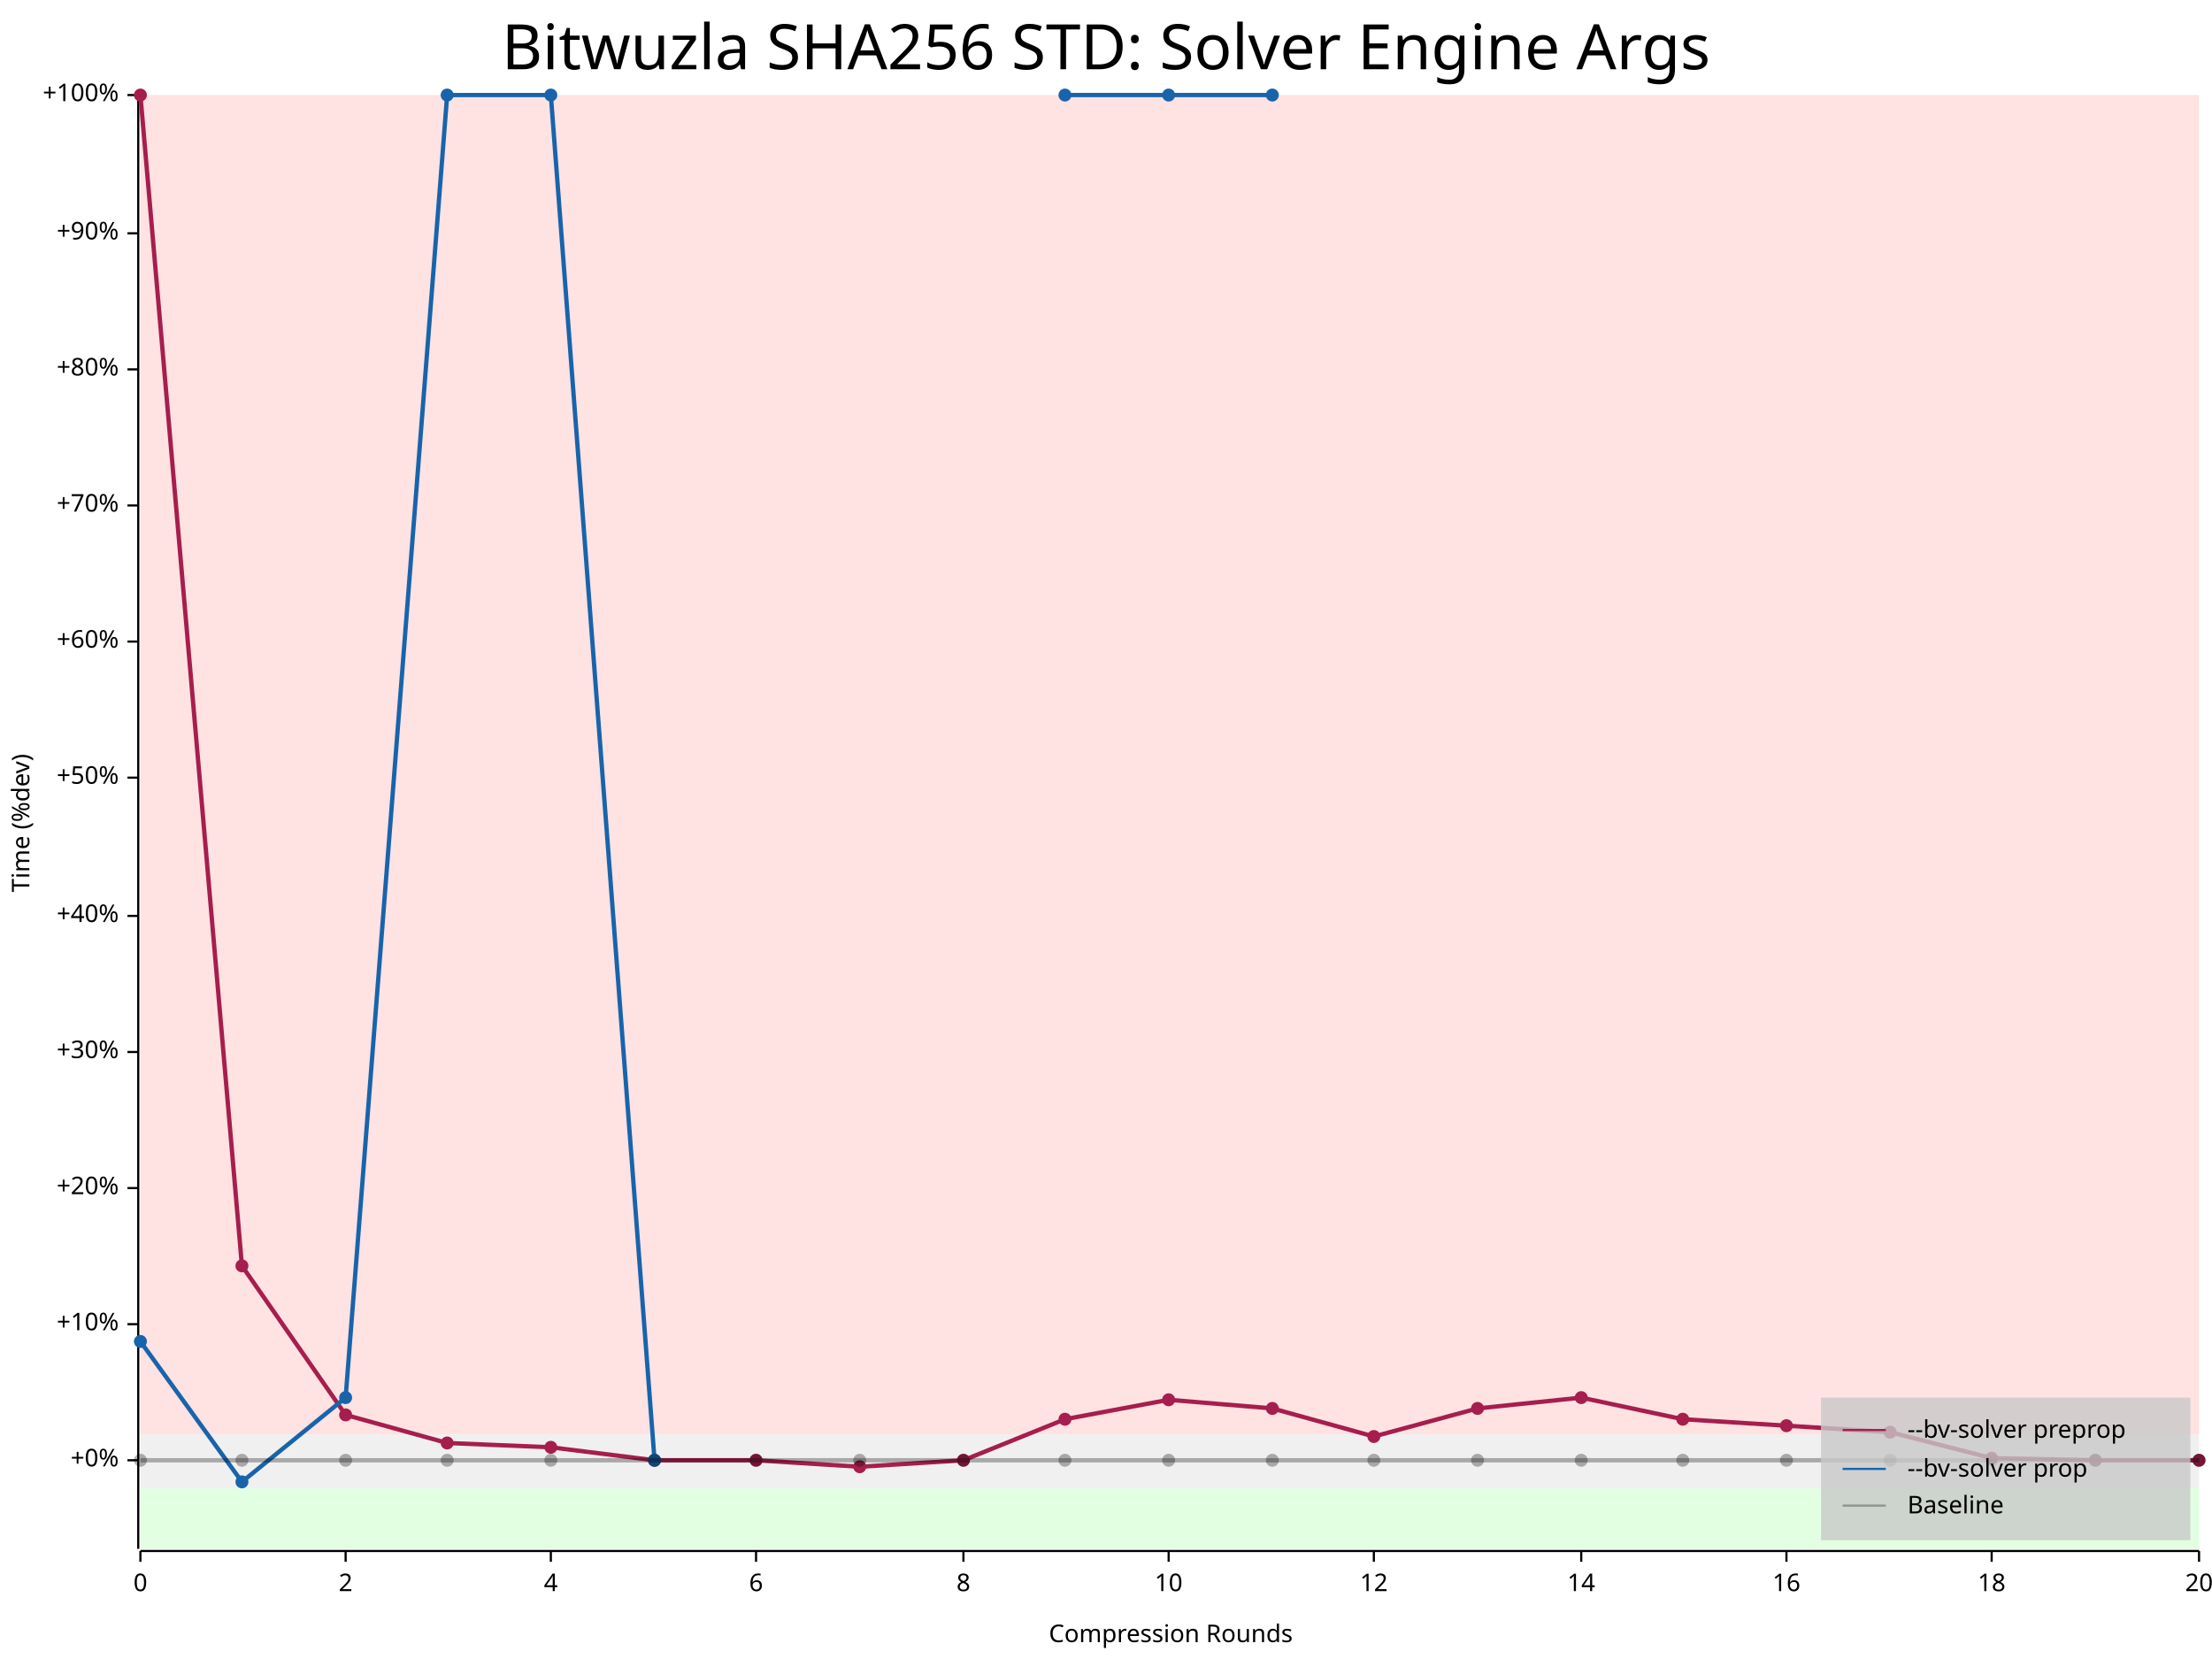
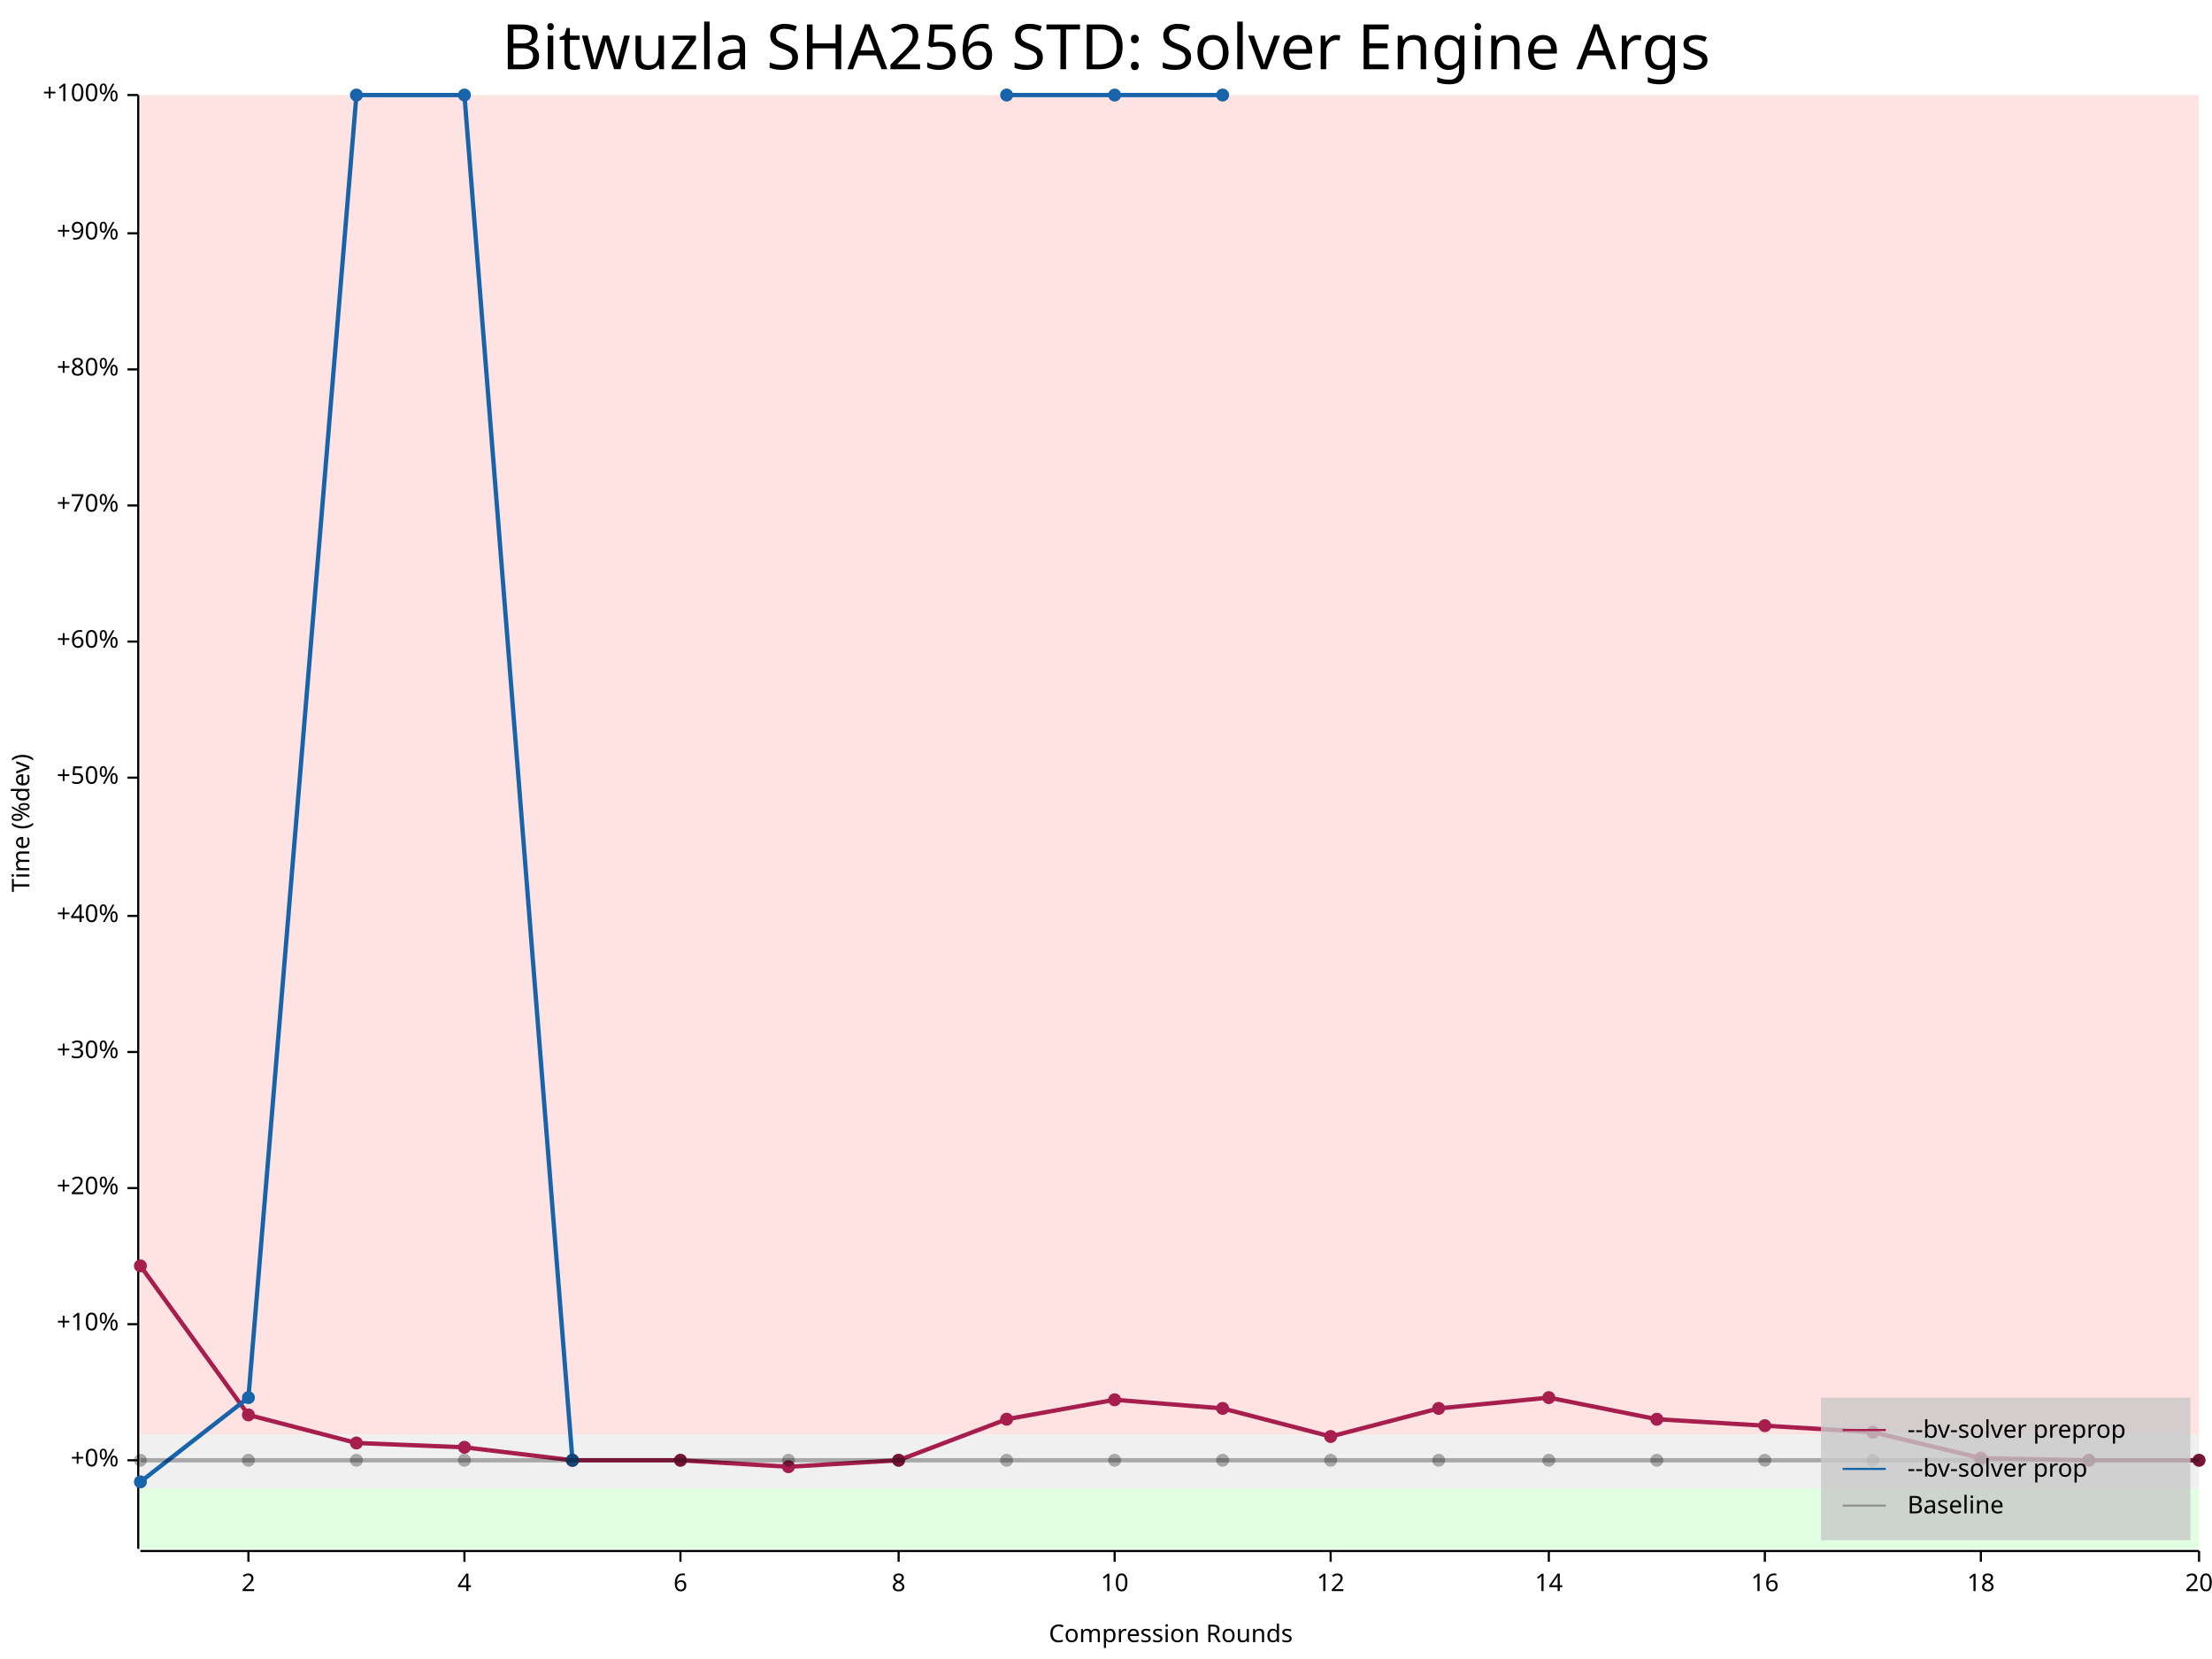
<svg xmlns="http://www.w3.org/2000/svg" width="1024" height="768" viewBox="0 0 1024 768">
  <rect x="0" y="0" width="1024" height="768" opacity="1" fill="#FFFFFF" stroke="none" />
  <text x="512" y="10" dy="0.76em" text-anchor="middle" font-family="noto sans" font-size="29.032" opacity="1" fill="#000000">
Bitwuzla SHA256 STD: Solver Engine Args
</text>
  <rect x="65" y="689" width="953" height="28" opacity="0.4" fill="#B6FFB6" stroke="none" />
  <rect x="65" y="664" width="953" height="25" opacity="0.2" fill="#B6B6B6" stroke="none" />
  <rect x="65" y="44" width="953" height="620" opacity="0.4" fill="#FFB6B6" stroke="none" />
  <text x="542" y="763" dy="-0.5ex" text-anchor="middle" font-family="noto sans" font-size="11.29" opacity="1" fill="#000000">
Compression Rounds
</text>
  <polyline fill="none" opacity="1" stroke="#000000" stroke-width="1" points="65,718 1018,718 " />
-   <text x="65" y="728" dy="0.76em" text-anchor="middle" font-family="noto sans" font-size="11.29" opacity="1" fill="#000000">
- 0
- </text>
-   <polyline fill="none" opacity="1" stroke="#000000" stroke-width="1" points="65,718 65,723 " />
-   <text x="160" y="728" dy="0.76em" text-anchor="middle" font-family="noto sans" font-size="11.29" opacity="1" fill="#000000">
+   <text x="115" y="728" dy="0.76em" text-anchor="middle" font-family="noto sans" font-size="11.29" opacity="1" fill="#000000">
2
</text>
-   <polyline fill="none" opacity="1" stroke="#000000" stroke-width="1" points="160,718 160,723 " />
-   <text x="255" y="728" dy="0.76em" text-anchor="middle" font-family="noto sans" font-size="11.29" opacity="1" fill="#000000">
+   <polyline fill="none" opacity="1" stroke="#000000" stroke-width="1" points="115,718 115,723 " />
+   <text x="215" y="728" dy="0.76em" text-anchor="middle" font-family="noto sans" font-size="11.29" opacity="1" fill="#000000">
4
</text>
-   <polyline fill="none" opacity="1" stroke="#000000" stroke-width="1" points="255,718 255,723 " />
-   <text x="350" y="728" dy="0.76em" text-anchor="middle" font-family="noto sans" font-size="11.29" opacity="1" fill="#000000">
+   <polyline fill="none" opacity="1" stroke="#000000" stroke-width="1" points="215,718 215,723 " />
+   <text x="315" y="728" dy="0.76em" text-anchor="middle" font-family="noto sans" font-size="11.29" opacity="1" fill="#000000">
6
</text>
-   <polyline fill="none" opacity="1" stroke="#000000" stroke-width="1" points="350,718 350,723 " />
-   <text x="446" y="728" dy="0.76em" text-anchor="middle" font-family="noto sans" font-size="11.29" opacity="1" fill="#000000">
+   <polyline fill="none" opacity="1" stroke="#000000" stroke-width="1" points="315,718 315,723 " />
+   <text x="416" y="728" dy="0.76em" text-anchor="middle" font-family="noto sans" font-size="11.29" opacity="1" fill="#000000">
8
</text>
-   <polyline fill="none" opacity="1" stroke="#000000" stroke-width="1" points="446,718 446,723 " />
-   <text x="541" y="728" dy="0.76em" text-anchor="middle" font-family="noto sans" font-size="11.29" opacity="1" fill="#000000">
+   <polyline fill="none" opacity="1" stroke="#000000" stroke-width="1" points="416,718 416,723 " />
+   <text x="516" y="728" dy="0.76em" text-anchor="middle" font-family="noto sans" font-size="11.29" opacity="1" fill="#000000">
10
</text>
-   <polyline fill="none" opacity="1" stroke="#000000" stroke-width="1" points="541,718 541,723 " />
-   <text x="636" y="728" dy="0.76em" text-anchor="middle" font-family="noto sans" font-size="11.29" opacity="1" fill="#000000">
+   <polyline fill="none" opacity="1" stroke="#000000" stroke-width="1" points="516,718 516,723 " />
+   <text x="616" y="728" dy="0.76em" text-anchor="middle" font-family="noto sans" font-size="11.29" opacity="1" fill="#000000">
12
</text>
-   <polyline fill="none" opacity="1" stroke="#000000" stroke-width="1" points="636,718 636,723 " />
-   <text x="732" y="728" dy="0.76em" text-anchor="middle" font-family="noto sans" font-size="11.29" opacity="1" fill="#000000">
+   <polyline fill="none" opacity="1" stroke="#000000" stroke-width="1" points="616,718 616,723 " />
+   <text x="717" y="728" dy="0.76em" text-anchor="middle" font-family="noto sans" font-size="11.29" opacity="1" fill="#000000">
14
</text>
-   <polyline fill="none" opacity="1" stroke="#000000" stroke-width="1" points="732,718 732,723 " />
-   <text x="827" y="728" dy="0.76em" text-anchor="middle" font-family="noto sans" font-size="11.29" opacity="1" fill="#000000">
+   <polyline fill="none" opacity="1" stroke="#000000" stroke-width="1" points="717,718 717,723 " />
+   <text x="817" y="728" dy="0.76em" text-anchor="middle" font-family="noto sans" font-size="11.29" opacity="1" fill="#000000">
16
</text>
-   <polyline fill="none" opacity="1" stroke="#000000" stroke-width="1" points="827,718 827,723 " />
-   <text x="922" y="728" dy="0.76em" text-anchor="middle" font-family="noto sans" font-size="11.29" opacity="1" fill="#000000">
+   <polyline fill="none" opacity="1" stroke="#000000" stroke-width="1" points="817,718 817,723 " />
+   <text x="917" y="728" dy="0.76em" text-anchor="middle" font-family="noto sans" font-size="11.29" opacity="1" fill="#000000">
18
</text>
-   <polyline fill="none" opacity="1" stroke="#000000" stroke-width="1" points="922,718 922,723 " />
+   <polyline fill="none" opacity="1" stroke="#000000" stroke-width="1" points="917,718 917,723 " />
  <text x="1018" y="728" dy="0.76em" text-anchor="middle" font-family="noto sans" font-size="11.29" opacity="1" fill="#000000">
20
</text>
  <polyline fill="none" opacity="1" stroke="#000000" stroke-width="1" points="1018,718 1018,723 " />
  <text x="5" y="381" dy="0.76em" text-anchor="middle" font-family="noto sans" font-size="11.29" opacity="1" fill="#000000" transform="rotate(270, 5, 381)">
Time (%dev)
</text>
  <polyline fill="none" opacity="1" stroke="#000000" stroke-width="1" points="64,44 64,717 " />
  <text x="55" y="676" dy="0.5ex" text-anchor="end" font-family="noto sans" font-size="11.29" opacity="1" fill="#000000">
+0%
</text>
  <polyline fill="none" opacity="1" stroke="#000000" stroke-width="1" points="59,676 64,676 " />
  <text x="55" y="613" dy="0.5ex" text-anchor="end" font-family="noto sans" font-size="11.29" opacity="1" fill="#000000">
+10%
</text>
  <polyline fill="none" opacity="1" stroke="#000000" stroke-width="1" points="59,613 64,613 " />
  <text x="55" y="550" dy="0.5ex" text-anchor="end" font-family="noto sans" font-size="11.29" opacity="1" fill="#000000">
+20%
</text>
  <polyline fill="none" opacity="1" stroke="#000000" stroke-width="1" points="59,550 64,550 " />
  <text x="55" y="487" dy="0.5ex" text-anchor="end" font-family="noto sans" font-size="11.29" opacity="1" fill="#000000">
+30%
</text>
  <polyline fill="none" opacity="1" stroke="#000000" stroke-width="1" points="59,487 64,487 " />
  <text x="55" y="424" dy="0.5ex" text-anchor="end" font-family="noto sans" font-size="11.29" opacity="1" fill="#000000">
+40%
</text>
  <polyline fill="none" opacity="1" stroke="#000000" stroke-width="1" points="59,424 64,424 " />
  <text x="55" y="360" dy="0.5ex" text-anchor="end" font-family="noto sans" font-size="11.29" opacity="1" fill="#000000">
+50%
</text>
  <polyline fill="none" opacity="1" stroke="#000000" stroke-width="1" points="59,360 64,360 " />
  <text x="55" y="297" dy="0.5ex" text-anchor="end" font-family="noto sans" font-size="11.29" opacity="1" fill="#000000">
+60%
</text>
  <polyline fill="none" opacity="1" stroke="#000000" stroke-width="1" points="59,297 64,297 " />
  <text x="55" y="234" dy="0.5ex" text-anchor="end" font-family="noto sans" font-size="11.29" opacity="1" fill="#000000">
+70%
</text>
  <polyline fill="none" opacity="1" stroke="#000000" stroke-width="1" points="59,234 64,234 " />
  <text x="55" y="171" dy="0.5ex" text-anchor="end" font-family="noto sans" font-size="11.29" opacity="1" fill="#000000">
+80%
</text>
  <polyline fill="none" opacity="1" stroke="#000000" stroke-width="1" points="59,171 64,171 " />
  <text x="55" y="108" dy="0.5ex" text-anchor="end" font-family="noto sans" font-size="11.29" opacity="1" fill="#000000">
+90%
</text>
  <polyline fill="none" opacity="1" stroke="#000000" stroke-width="1" points="59,108 64,108 " />
  <text x="55" y="44" dy="0.5ex" text-anchor="end" font-family="noto sans" font-size="11.29" opacity="1" fill="#000000">
+100%
</text>
  <polyline fill="none" opacity="1" stroke="#000000" stroke-width="1" points="59,44 64,44 " />
-   <polyline fill="none" opacity="1" stroke="#A61E4D" stroke-width="2" points="65,44 112,586 160,655 207,668 255,670 303,676 350,676 398,679 446,676 493,657 541,648 589,652 636,665 684,652 732,647 779,657 827,660 875,663 922,675 970,676 1018,676 " />
-   <circle cx="65" cy="44" r="3" opacity="1" fill="#A61E4D" stroke="none" stroke-width="1" />
-   <circle cx="112" cy="586" r="3" opacity="1" fill="#A61E4D" stroke="none" stroke-width="1" />
-   <circle cx="160" cy="655" r="3" opacity="1" fill="#A61E4D" stroke="none" stroke-width="1" />
-   <circle cx="207" cy="668" r="3" opacity="1" fill="#A61E4D" stroke="none" stroke-width="1" />
-   <circle cx="255" cy="670" r="3" opacity="1" fill="#A61E4D" stroke="none" stroke-width="1" />
-   <circle cx="303" cy="676" r="3" opacity="1" fill="#A61E4D" stroke="none" stroke-width="1" />
-   <circle cx="350" cy="676" r="3" opacity="1" fill="#A61E4D" stroke="none" stroke-width="1" />
-   <circle cx="398" cy="679" r="3" opacity="1" fill="#A61E4D" stroke="none" stroke-width="1" />
-   <circle cx="446" cy="676" r="3" opacity="1" fill="#A61E4D" stroke="none" stroke-width="1" />
-   <circle cx="493" cy="657" r="3" opacity="1" fill="#A61E4D" stroke="none" stroke-width="1" />
-   <circle cx="541" cy="648" r="3" opacity="1" fill="#A61E4D" stroke="none" stroke-width="1" />
-   <circle cx="589" cy="652" r="3" opacity="1" fill="#A61E4D" stroke="none" stroke-width="1" />
-   <circle cx="636" cy="665" r="3" opacity="1" fill="#A61E4D" stroke="none" stroke-width="1" />
-   <circle cx="684" cy="652" r="3" opacity="1" fill="#A61E4D" stroke="none" stroke-width="1" />
-   <circle cx="732" cy="647" r="3" opacity="1" fill="#A61E4D" stroke="none" stroke-width="1" />
-   <circle cx="779" cy="657" r="3" opacity="1" fill="#A61E4D" stroke="none" stroke-width="1" />
-   <circle cx="827" cy="660" r="3" opacity="1" fill="#A61E4D" stroke="none" stroke-width="1" />
-   <circle cx="875" cy="663" r="3" opacity="1" fill="#A61E4D" stroke="none" stroke-width="1" />
-   <circle cx="922" cy="675" r="3" opacity="1" fill="#A61E4D" stroke="none" stroke-width="1" />
-   <circle cx="970" cy="676" r="3" opacity="1" fill="#A61E4D" stroke="none" stroke-width="1" />
+   <polyline fill="none" opacity="1" stroke="#A61E4D" stroke-width="2" points="65,586 115,655 165,668 215,670 265,676 315,676 365,679 416,676 466,657 516,648 566,652 616,665 666,652 717,647 767,657 817,660 867,663 917,675 967,676 1018,676 " />
+   <circle cx="65" cy="586" r="3" opacity="1" fill="#A61E4D" stroke="none" stroke-width="1" />
+   <circle cx="115" cy="655" r="3" opacity="1" fill="#A61E4D" stroke="none" stroke-width="1" />
+   <circle cx="165" cy="668" r="3" opacity="1" fill="#A61E4D" stroke="none" stroke-width="1" />
+   <circle cx="215" cy="670" r="3" opacity="1" fill="#A61E4D" stroke="none" stroke-width="1" />
+   <circle cx="265" cy="676" r="3" opacity="1" fill="#A61E4D" stroke="none" stroke-width="1" />
+   <circle cx="315" cy="676" r="3" opacity="1" fill="#A61E4D" stroke="none" stroke-width="1" />
+   <circle cx="365" cy="679" r="3" opacity="1" fill="#A61E4D" stroke="none" stroke-width="1" />
+   <circle cx="416" cy="676" r="3" opacity="1" fill="#A61E4D" stroke="none" stroke-width="1" />
+   <circle cx="466" cy="657" r="3" opacity="1" fill="#A61E4D" stroke="none" stroke-width="1" />
+   <circle cx="516" cy="648" r="3" opacity="1" fill="#A61E4D" stroke="none" stroke-width="1" />
+   <circle cx="566" cy="652" r="3" opacity="1" fill="#A61E4D" stroke="none" stroke-width="1" />
+   <circle cx="616" cy="665" r="3" opacity="1" fill="#A61E4D" stroke="none" stroke-width="1" />
+   <circle cx="666" cy="652" r="3" opacity="1" fill="#A61E4D" stroke="none" stroke-width="1" />
+   <circle cx="717" cy="647" r="3" opacity="1" fill="#A61E4D" stroke="none" stroke-width="1" />
+   <circle cx="767" cy="657" r="3" opacity="1" fill="#A61E4D" stroke="none" stroke-width="1" />
+   <circle cx="817" cy="660" r="3" opacity="1" fill="#A61E4D" stroke="none" stroke-width="1" />
+   <circle cx="867" cy="663" r="3" opacity="1" fill="#A61E4D" stroke="none" stroke-width="1" />
+   <circle cx="917" cy="675" r="3" opacity="1" fill="#A61E4D" stroke="none" stroke-width="1" />
+   <circle cx="967" cy="676" r="3" opacity="1" fill="#A61E4D" stroke="none" stroke-width="1" />
  <circle cx="1018" cy="676" r="3" opacity="1" fill="#A61E4D" stroke="none" stroke-width="1" />
-   <polyline fill="none" opacity="1" stroke="#1864AB" stroke-width="2" points="65,621 112,686 160,647 207,44 255,44 303,676 " />
-   <circle cx="65" cy="621" r="3" opacity="1" fill="#1864AB" stroke="none" stroke-width="1" />
-   <circle cx="112" cy="686" r="3" opacity="1" fill="#1864AB" stroke="none" stroke-width="1" />
-   <circle cx="160" cy="647" r="3" opacity="1" fill="#1864AB" stroke="none" stroke-width="1" />
-   <circle cx="207" cy="44" r="3" opacity="1" fill="#1864AB" stroke="none" stroke-width="1" />
-   <circle cx="255" cy="44" r="3" opacity="1" fill="#1864AB" stroke="none" stroke-width="1" />
-   <circle cx="303" cy="676" r="3" opacity="1" fill="#1864AB" stroke="none" stroke-width="1" />
-   <polyline fill="none" opacity="1" stroke="#1864AB" stroke-width="2" points="493,44 541,44 589,44 " />
-   <circle cx="493" cy="44" r="3" opacity="1" fill="#1864AB" stroke="none" stroke-width="1" />
-   <circle cx="541" cy="44" r="3" opacity="1" fill="#1864AB" stroke="none" stroke-width="1" />
-   <circle cx="589" cy="44" r="3" opacity="1" fill="#1864AB" stroke="none" stroke-width="1" />
-   <polyline fill="none" opacity="0.3" stroke="#000000" stroke-width="2" points="65,676 112,676 160,676 207,676 255,676 303,676 350,676 398,676 446,676 493,676 541,676 589,676 636,676 684,676 732,676 779,676 827,676 875,676 922,676 970,676 1018,676 " />
+   <polyline fill="none" opacity="1" stroke="#1864AB" stroke-width="2" points="65,686 115,647 165,44 215,44 265,676 " />
+   <circle cx="65" cy="686" r="3" opacity="1" fill="#1864AB" stroke="none" stroke-width="1" />
+   <circle cx="115" cy="647" r="3" opacity="1" fill="#1864AB" stroke="none" stroke-width="1" />
+   <circle cx="165" cy="44" r="3" opacity="1" fill="#1864AB" stroke="none" stroke-width="1" />
+   <circle cx="215" cy="44" r="3" opacity="1" fill="#1864AB" stroke="none" stroke-width="1" />
+   <circle cx="265" cy="676" r="3" opacity="1" fill="#1864AB" stroke="none" stroke-width="1" />
+   <polyline fill="none" opacity="1" stroke="#1864AB" stroke-width="2" points="466,44 516,44 566,44 " />
+   <circle cx="466" cy="44" r="3" opacity="1" fill="#1864AB" stroke="none" stroke-width="1" />
+   <circle cx="516" cy="44" r="3" opacity="1" fill="#1864AB" stroke="none" stroke-width="1" />
+   <circle cx="566" cy="44" r="3" opacity="1" fill="#1864AB" stroke="none" stroke-width="1" />
+   <polyline fill="none" opacity="0.3" stroke="#000000" stroke-width="2" points="65,676 115,676 165,676 215,676 265,676 315,676 365,676 416,676 466,676 516,676 566,676 616,676 666,676 717,676 767,676 817,676 867,676 917,676 967,676 1018,676 " />
  <circle cx="65" cy="676" r="3" opacity="0.3" fill="#000000" stroke="none" stroke-width="1" />
-   <circle cx="112" cy="676" r="3" opacity="0.3" fill="#000000" stroke="none" stroke-width="1" />
-   <circle cx="160" cy="676" r="3" opacity="0.3" fill="#000000" stroke="none" stroke-width="1" />
-   <circle cx="207" cy="676" r="3" opacity="0.3" fill="#000000" stroke="none" stroke-width="1" />
-   <circle cx="255" cy="676" r="3" opacity="0.3" fill="#000000" stroke="none" stroke-width="1" />
-   <circle cx="303" cy="676" r="3" opacity="0.3" fill="#000000" stroke="none" stroke-width="1" />
-   <circle cx="350" cy="676" r="3" opacity="0.3" fill="#000000" stroke="none" stroke-width="1" />
-   <circle cx="398" cy="676" r="3" opacity="0.3" fill="#000000" stroke="none" stroke-width="1" />
-   <circle cx="446" cy="676" r="3" opacity="0.3" fill="#000000" stroke="none" stroke-width="1" />
-   <circle cx="493" cy="676" r="3" opacity="0.3" fill="#000000" stroke="none" stroke-width="1" />
-   <circle cx="541" cy="676" r="3" opacity="0.3" fill="#000000" stroke="none" stroke-width="1" />
-   <circle cx="589" cy="676" r="3" opacity="0.3" fill="#000000" stroke="none" stroke-width="1" />
-   <circle cx="636" cy="676" r="3" opacity="0.3" fill="#000000" stroke="none" stroke-width="1" />
-   <circle cx="684" cy="676" r="3" opacity="0.3" fill="#000000" stroke="none" stroke-width="1" />
-   <circle cx="732" cy="676" r="3" opacity="0.3" fill="#000000" stroke="none" stroke-width="1" />
-   <circle cx="779" cy="676" r="3" opacity="0.3" fill="#000000" stroke="none" stroke-width="1" />
-   <circle cx="827" cy="676" r="3" opacity="0.3" fill="#000000" stroke="none" stroke-width="1" />
-   <circle cx="875" cy="676" r="3" opacity="0.3" fill="#000000" stroke="none" stroke-width="1" />
-   <circle cx="922" cy="676" r="3" opacity="0.3" fill="#000000" stroke="none" stroke-width="1" />
-   <circle cx="970" cy="676" r="3" opacity="0.3" fill="#000000" stroke="none" stroke-width="1" />
+   <circle cx="115" cy="676" r="3" opacity="0.3" fill="#000000" stroke="none" stroke-width="1" />
+   <circle cx="165" cy="676" r="3" opacity="0.3" fill="#000000" stroke="none" stroke-width="1" />
+   <circle cx="215" cy="676" r="3" opacity="0.3" fill="#000000" stroke="none" stroke-width="1" />
+   <circle cx="265" cy="676" r="3" opacity="0.3" fill="#000000" stroke="none" stroke-width="1" />
+   <circle cx="315" cy="676" r="3" opacity="0.3" fill="#000000" stroke="none" stroke-width="1" />
+   <circle cx="365" cy="676" r="3" opacity="0.3" fill="#000000" stroke="none" stroke-width="1" />
+   <circle cx="416" cy="676" r="3" opacity="0.3" fill="#000000" stroke="none" stroke-width="1" />
+   <circle cx="466" cy="676" r="3" opacity="0.3" fill="#000000" stroke="none" stroke-width="1" />
+   <circle cx="516" cy="676" r="3" opacity="0.3" fill="#000000" stroke="none" stroke-width="1" />
+   <circle cx="566" cy="676" r="3" opacity="0.3" fill="#000000" stroke="none" stroke-width="1" />
+   <circle cx="616" cy="676" r="3" opacity="0.3" fill="#000000" stroke="none" stroke-width="1" />
+   <circle cx="666" cy="676" r="3" opacity="0.3" fill="#000000" stroke="none" stroke-width="1" />
+   <circle cx="717" cy="676" r="3" opacity="0.3" fill="#000000" stroke="none" stroke-width="1" />
+   <circle cx="767" cy="676" r="3" opacity="0.3" fill="#000000" stroke="none" stroke-width="1" />
+   <circle cx="817" cy="676" r="3" opacity="0.3" fill="#000000" stroke="none" stroke-width="1" />
+   <circle cx="867" cy="676" r="3" opacity="0.3" fill="#000000" stroke="none" stroke-width="1" />
+   <circle cx="917" cy="676" r="3" opacity="0.3" fill="#000000" stroke="none" stroke-width="1" />
+   <circle cx="967" cy="676" r="3" opacity="0.3" fill="#000000" stroke="none" stroke-width="1" />
  <circle cx="1018" cy="676" r="3" opacity="0.3" fill="#000000" stroke="none" stroke-width="1" />
  <rect x="843" y="647" width="171" height="66" opacity="0.8" fill="#C8C8C8" stroke="none" />
  <text x="883" y="657" dy="0.76em" text-anchor="start" font-family="noto sans" font-size="11.29" opacity="1" fill="#000000">
--bv-solver preprop
</text>
  <text x="883" y="675" dy="0.76em" text-anchor="start" font-family="noto sans" font-size="11.29" opacity="1" fill="#000000">
--bv-solver prop
</text>
  <text x="883" y="692" dy="0.76em" text-anchor="start" font-family="noto sans" font-size="11.29" opacity="1" fill="#000000">
Baseline
</text>
  <polyline fill="none" opacity="1" stroke="#A61E4D" stroke-width="1" points="853,662 873,662 " />
  <polyline fill="none" opacity="1" stroke="#1864AB" stroke-width="1" points="853,680 873,680 " />
  <polyline fill="none" opacity="0.3" stroke="#000000" stroke-width="1" points="853,697 873,697 " />
</svg>
